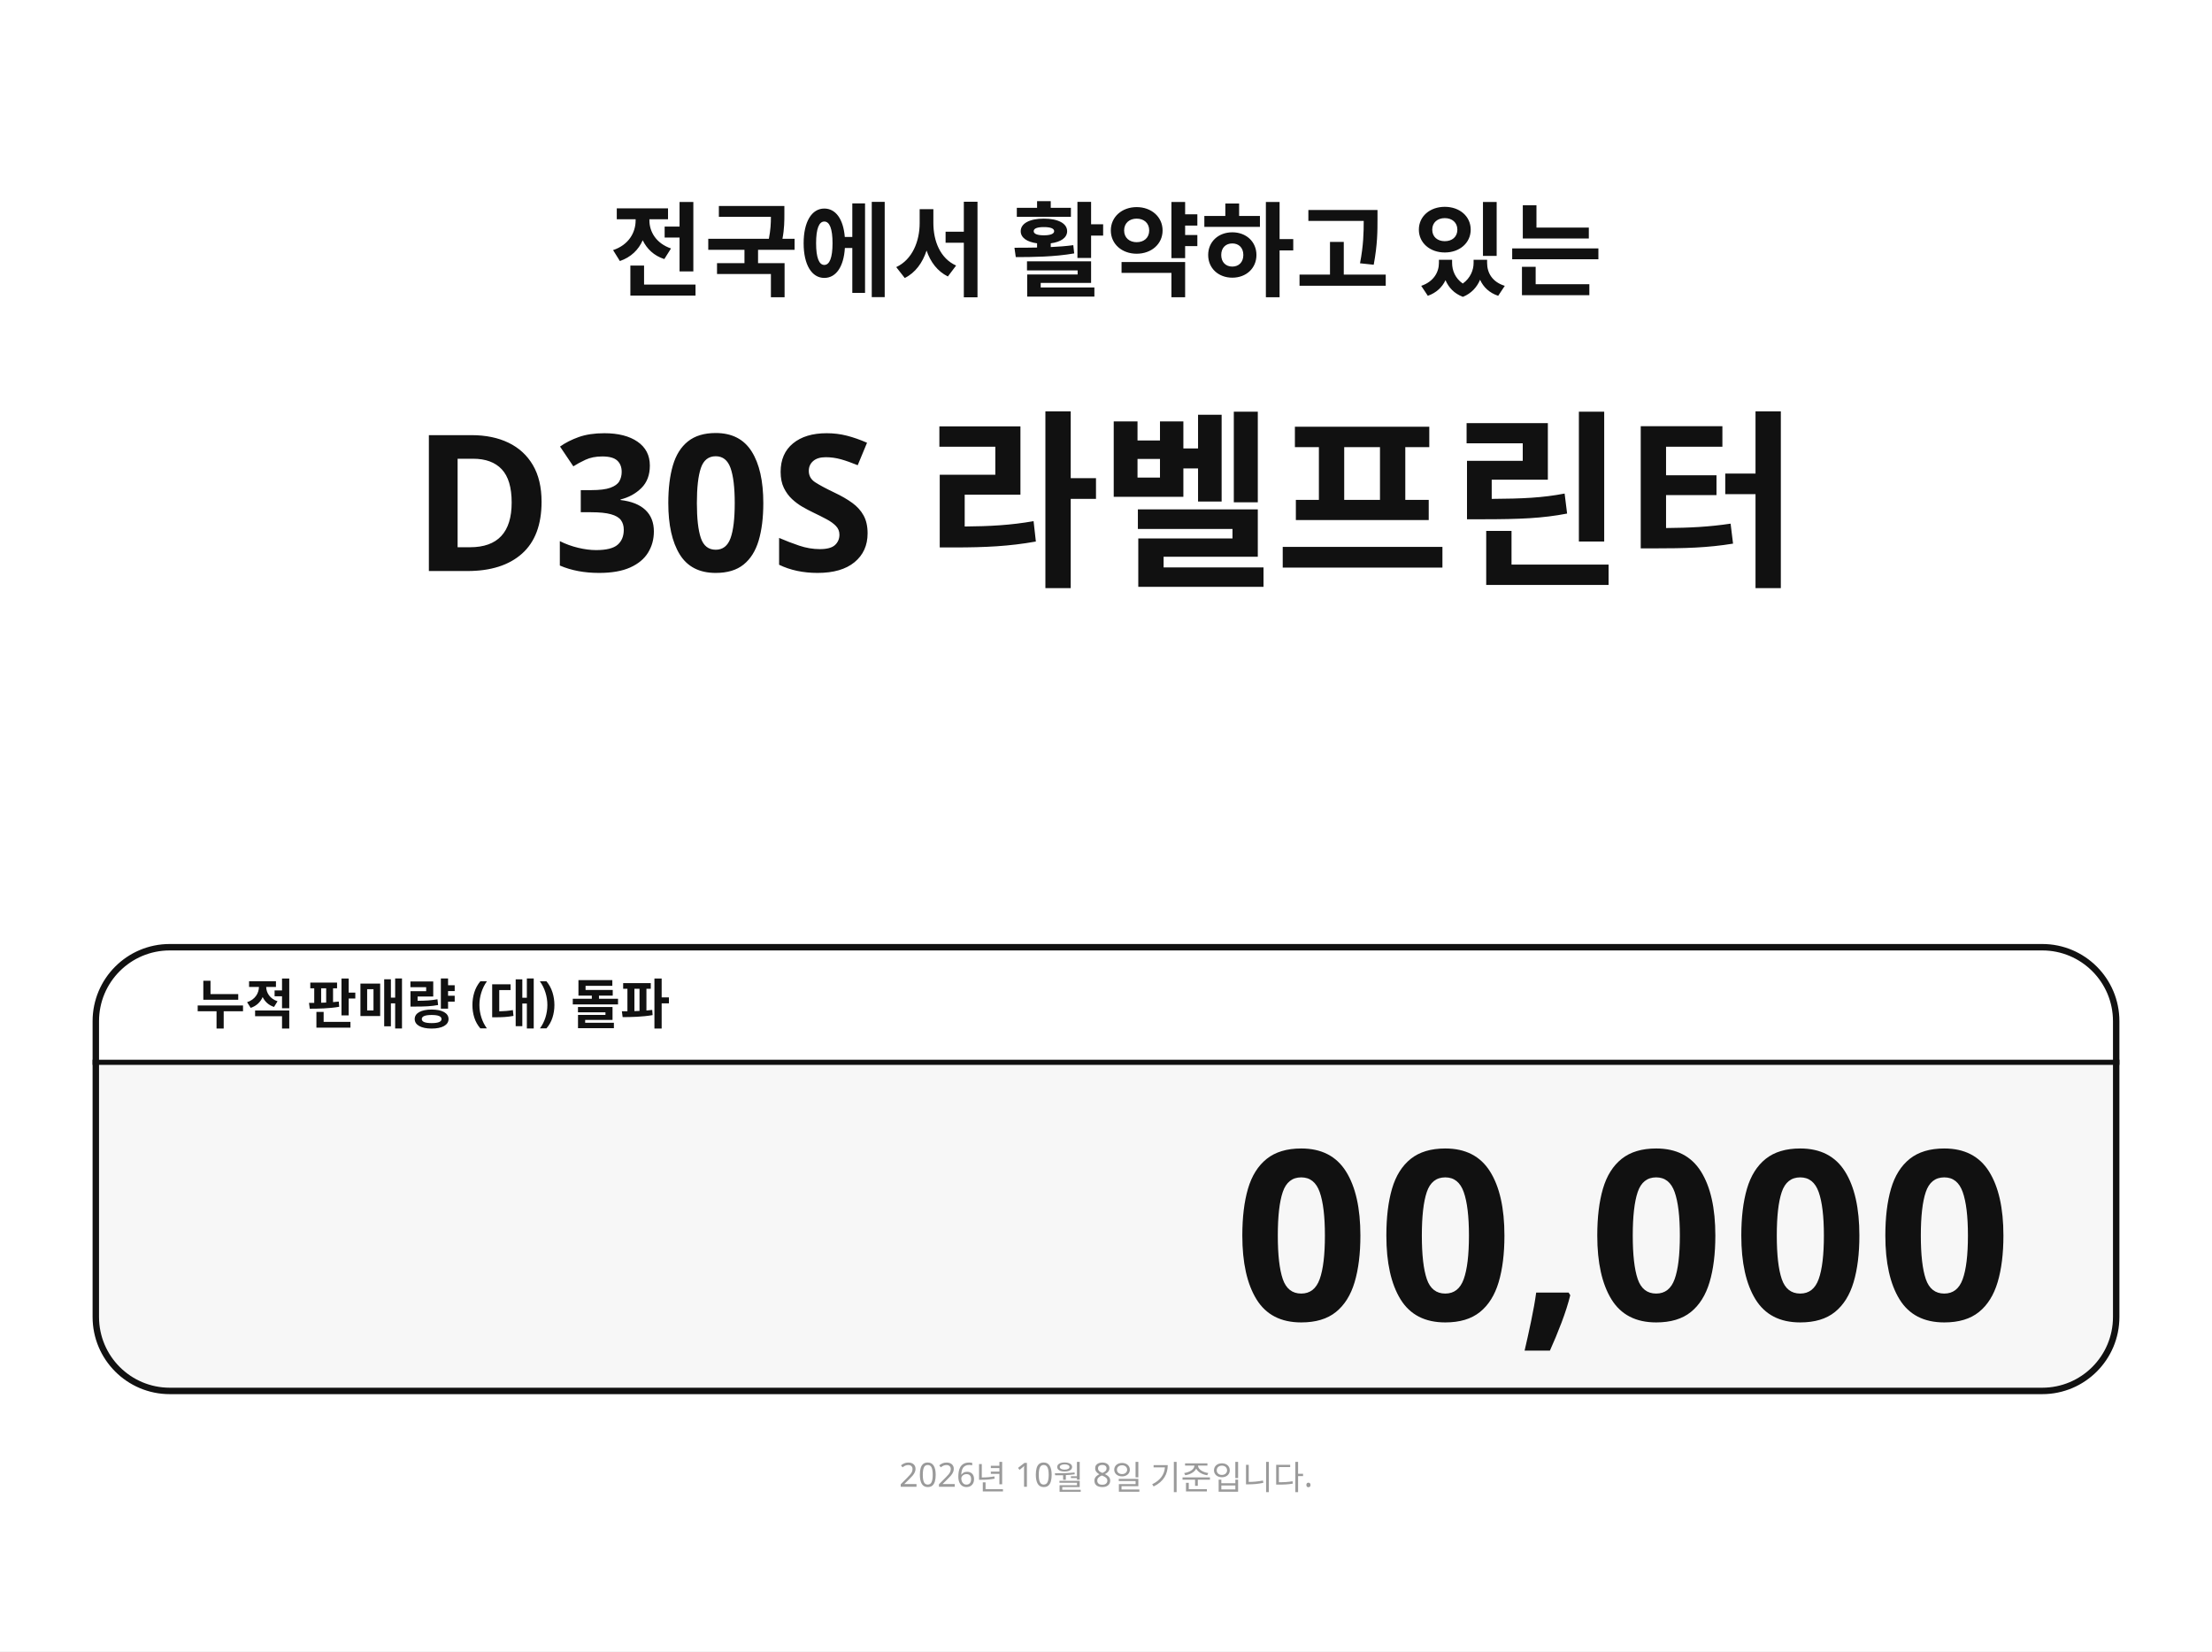
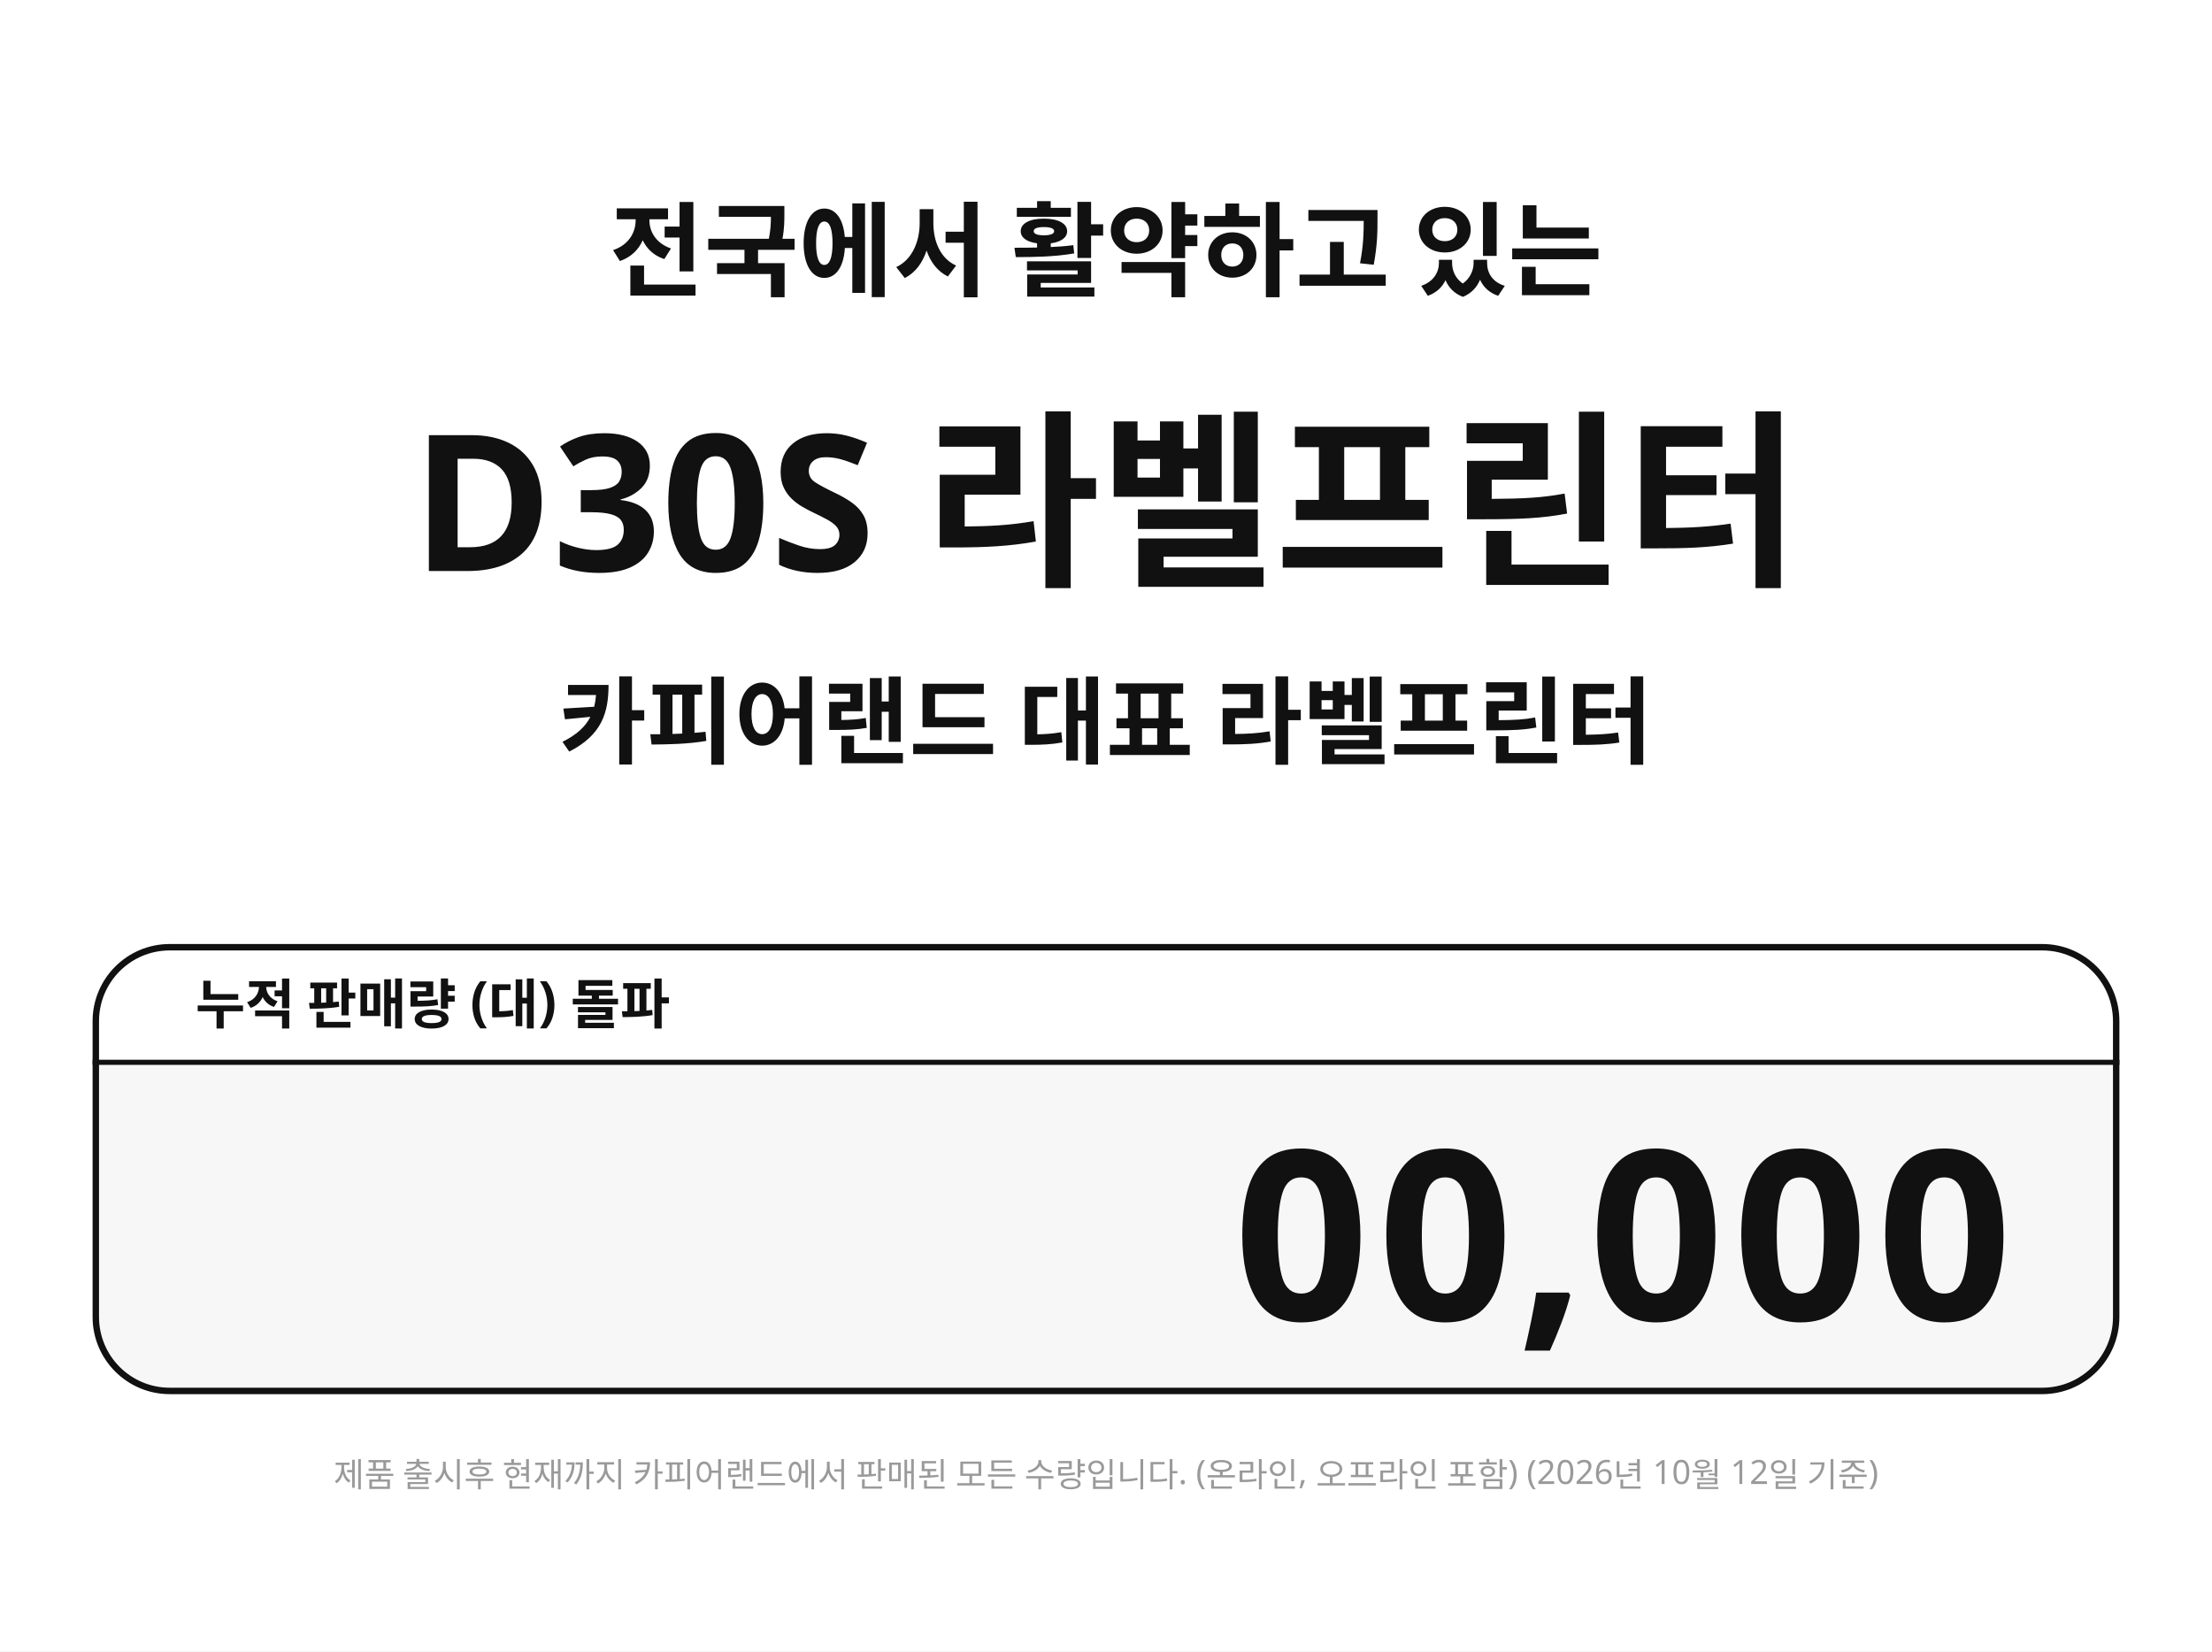
<svg xmlns="http://www.w3.org/2000/svg" width="860" height="642" viewBox="0 0 860 642" role="img">
  <defs>
    <clipPath id="odo-cell">
      <rect x="-32.0" y="-55.0" width="64" height="110" />
    </clipPath>
    <clipPath id="box-clip">
      <rect x="36" y="367" width="788" height="175" rx="30" ry="30" />
    </clipPath>
    <g id="odo">
      <text x="0" y="0" text-anchor="middle" dominant-baseline="central" font-family="'Pretendard','Malgun Gothic','Apple SD Gothic Neo',sans-serif" font-weight="900" font-size="92" fill="#111111">0</text>
      <text x="0" y="110" text-anchor="middle" dominant-baseline="central" font-family="'Pretendard','Malgun Gothic','Apple SD Gothic Neo',sans-serif" font-weight="900" font-size="92" fill="#111111">1</text>
      <text x="0" y="220" text-anchor="middle" dominant-baseline="central" font-family="'Pretendard','Malgun Gothic','Apple SD Gothic Neo',sans-serif" font-weight="900" font-size="92" fill="#111111">2</text>
      <text x="0" y="330" text-anchor="middle" dominant-baseline="central" font-family="'Pretendard','Malgun Gothic','Apple SD Gothic Neo',sans-serif" font-weight="900" font-size="92" fill="#111111">3</text>
      <text x="0" y="440" text-anchor="middle" dominant-baseline="central" font-family="'Pretendard','Malgun Gothic','Apple SD Gothic Neo',sans-serif" font-weight="900" font-size="92" fill="#111111">4</text>
      <text x="0" y="550" text-anchor="middle" dominant-baseline="central" font-family="'Pretendard','Malgun Gothic','Apple SD Gothic Neo',sans-serif" font-weight="900" font-size="92" fill="#111111">5</text>
      <text x="0" y="660" text-anchor="middle" dominant-baseline="central" font-family="'Pretendard','Malgun Gothic','Apple SD Gothic Neo',sans-serif" font-weight="900" font-size="92" fill="#111111">6</text>
      <text x="0" y="770" text-anchor="middle" dominant-baseline="central" font-family="'Pretendard','Malgun Gothic','Apple SD Gothic Neo',sans-serif" font-weight="900" font-size="92" fill="#111111">7</text>
      <text x="0" y="880" text-anchor="middle" dominant-baseline="central" font-family="'Pretendard','Malgun Gothic','Apple SD Gothic Neo',sans-serif" font-weight="900" font-size="92" fill="#111111">8</text>
      <text x="0" y="990" text-anchor="middle" dominant-baseline="central" font-family="'Pretendard','Malgun Gothic','Apple SD Gothic Neo',sans-serif" font-weight="900" font-size="92" fill="#111111">9</text>
      <text x="0" y="1100" text-anchor="middle" dominant-baseline="central" font-family="'Pretendard','Malgun Gothic','Apple SD Gothic Neo',sans-serif" font-weight="900" font-size="92" fill="#111111">0</text>
      <text x="0" y="1210" text-anchor="middle" dominant-baseline="central" font-family="'Pretendard','Malgun Gothic','Apple SD Gothic Neo',sans-serif" font-weight="900" font-size="92" fill="#111111">1</text>
      <text x="0" y="1320" text-anchor="middle" dominant-baseline="central" font-family="'Pretendard','Malgun Gothic','Apple SD Gothic Neo',sans-serif" font-weight="900" font-size="92" fill="#111111">2</text>
      <text x="0" y="1430" text-anchor="middle" dominant-baseline="central" font-family="'Pretendard','Malgun Gothic','Apple SD Gothic Neo',sans-serif" font-weight="900" font-size="92" fill="#111111">3</text>
      <text x="0" y="1540" text-anchor="middle" dominant-baseline="central" font-family="'Pretendard','Malgun Gothic','Apple SD Gothic Neo',sans-serif" font-weight="900" font-size="92" fill="#111111">4</text>
      <text x="0" y="1650" text-anchor="middle" dominant-baseline="central" font-family="'Pretendard','Malgun Gothic','Apple SD Gothic Neo',sans-serif" font-weight="900" font-size="92" fill="#111111">5</text>
      <text x="0" y="1760" text-anchor="middle" dominant-baseline="central" font-family="'Pretendard','Malgun Gothic','Apple SD Gothic Neo',sans-serif" font-weight="900" font-size="92" fill="#111111">6</text>
      <text x="0" y="1870" text-anchor="middle" dominant-baseline="central" font-family="'Pretendard','Malgun Gothic','Apple SD Gothic Neo',sans-serif" font-weight="900" font-size="92" fill="#111111">7</text>
      <text x="0" y="1980" text-anchor="middle" dominant-baseline="central" font-family="'Pretendard','Malgun Gothic','Apple SD Gothic Neo',sans-serif" font-weight="900" font-size="92" fill="#111111">8</text>
      <text x="0" y="2090" text-anchor="middle" dominant-baseline="central" font-family="'Pretendard','Malgun Gothic','Apple SD Gothic Neo',sans-serif" font-weight="900" font-size="92" fill="#111111">9</text>
      <text x="0" y="2200" text-anchor="middle" dominant-baseline="central" font-family="'Pretendard','Malgun Gothic','Apple SD Gothic Neo',sans-serif" font-weight="900" font-size="92" fill="#111111">0</text>
      <text x="0" y="2310" text-anchor="middle" dominant-baseline="central" font-family="'Pretendard','Malgun Gothic','Apple SD Gothic Neo',sans-serif" font-weight="900" font-size="92" fill="#111111">1</text>
      <text x="0" y="2420" text-anchor="middle" dominant-baseline="central" font-family="'Pretendard','Malgun Gothic','Apple SD Gothic Neo',sans-serif" font-weight="900" font-size="92" fill="#111111">2</text>
      <text x="0" y="2530" text-anchor="middle" dominant-baseline="central" font-family="'Pretendard','Malgun Gothic','Apple SD Gothic Neo',sans-serif" font-weight="900" font-size="92" fill="#111111">3</text>
      <text x="0" y="2640" text-anchor="middle" dominant-baseline="central" font-family="'Pretendard','Malgun Gothic','Apple SD Gothic Neo',sans-serif" font-weight="900" font-size="92" fill="#111111">4</text>
      <text x="0" y="2750" text-anchor="middle" dominant-baseline="central" font-family="'Pretendard','Malgun Gothic','Apple SD Gothic Neo',sans-serif" font-weight="900" font-size="92" fill="#111111">5</text>
      <text x="0" y="2860" text-anchor="middle" dominant-baseline="central" font-family="'Pretendard','Malgun Gothic','Apple SD Gothic Neo',sans-serif" font-weight="900" font-size="92" fill="#111111">6</text>
      <text x="0" y="2970" text-anchor="middle" dominant-baseline="central" font-family="'Pretendard','Malgun Gothic','Apple SD Gothic Neo',sans-serif" font-weight="900" font-size="92" fill="#111111">7</text>
      <text x="0" y="3080" text-anchor="middle" dominant-baseline="central" font-family="'Pretendard','Malgun Gothic','Apple SD Gothic Neo',sans-serif" font-weight="900" font-size="92" fill="#111111">8</text>
      <text x="0" y="3190" text-anchor="middle" dominant-baseline="central" font-family="'Pretendard','Malgun Gothic','Apple SD Gothic Neo',sans-serif" font-weight="900" font-size="92" fill="#111111">9</text>
      <text x="0" y="3300" text-anchor="middle" dominant-baseline="central" font-family="'Pretendard','Malgun Gothic','Apple SD Gothic Neo',sans-serif" font-weight="900" font-size="92" fill="#111111">0</text>
      <text x="0" y="3410" text-anchor="middle" dominant-baseline="central" font-family="'Pretendard','Malgun Gothic','Apple SD Gothic Neo',sans-serif" font-weight="900" font-size="92" fill="#111111">1</text>
      <text x="0" y="3520" text-anchor="middle" dominant-baseline="central" font-family="'Pretendard','Malgun Gothic','Apple SD Gothic Neo',sans-serif" font-weight="900" font-size="92" fill="#111111">2</text>
      <text x="0" y="3630" text-anchor="middle" dominant-baseline="central" font-family="'Pretendard','Malgun Gothic','Apple SD Gothic Neo',sans-serif" font-weight="900" font-size="92" fill="#111111">3</text>
      <text x="0" y="3740" text-anchor="middle" dominant-baseline="central" font-family="'Pretendard','Malgun Gothic','Apple SD Gothic Neo',sans-serif" font-weight="900" font-size="92" fill="#111111">4</text>
      <text x="0" y="3850" text-anchor="middle" dominant-baseline="central" font-family="'Pretendard','Malgun Gothic','Apple SD Gothic Neo',sans-serif" font-weight="900" font-size="92" fill="#111111">5</text>
      <text x="0" y="3960" text-anchor="middle" dominant-baseline="central" font-family="'Pretendard','Malgun Gothic','Apple SD Gothic Neo',sans-serif" font-weight="900" font-size="92" fill="#111111">6</text>
      <text x="0" y="4070" text-anchor="middle" dominant-baseline="central" font-family="'Pretendard','Malgun Gothic','Apple SD Gothic Neo',sans-serif" font-weight="900" font-size="92" fill="#111111">7</text>
      <text x="0" y="4180" text-anchor="middle" dominant-baseline="central" font-family="'Pretendard','Malgun Gothic','Apple SD Gothic Neo',sans-serif" font-weight="900" font-size="92" fill="#111111">8</text>
      <text x="0" y="4290" text-anchor="middle" dominant-baseline="central" font-family="'Pretendard','Malgun Gothic','Apple SD Gothic Neo',sans-serif" font-weight="900" font-size="92" fill="#111111">9</text>
      <text x="0" y="4400" text-anchor="middle" dominant-baseline="central" font-family="'Pretendard','Malgun Gothic','Apple SD Gothic Neo',sans-serif" font-weight="900" font-size="92" fill="#111111">0</text>
      <text x="0" y="4510" text-anchor="middle" dominant-baseline="central" font-family="'Pretendard','Malgun Gothic','Apple SD Gothic Neo',sans-serif" font-weight="900" font-size="92" fill="#111111">1</text>
      <text x="0" y="4620" text-anchor="middle" dominant-baseline="central" font-family="'Pretendard','Malgun Gothic','Apple SD Gothic Neo',sans-serif" font-weight="900" font-size="92" fill="#111111">2</text>
      <text x="0" y="4730" text-anchor="middle" dominant-baseline="central" font-family="'Pretendard','Malgun Gothic','Apple SD Gothic Neo',sans-serif" font-weight="900" font-size="92" fill="#111111">3</text>
      <text x="0" y="4840" text-anchor="middle" dominant-baseline="central" font-family="'Pretendard','Malgun Gothic','Apple SD Gothic Neo',sans-serif" font-weight="900" font-size="92" fill="#111111">4</text>
      <text x="0" y="4950" text-anchor="middle" dominant-baseline="central" font-family="'Pretendard','Malgun Gothic','Apple SD Gothic Neo',sans-serif" font-weight="900" font-size="92" fill="#111111">5</text>
      <text x="0" y="5060" text-anchor="middle" dominant-baseline="central" font-family="'Pretendard','Malgun Gothic','Apple SD Gothic Neo',sans-serif" font-weight="900" font-size="92" fill="#111111">6</text>
      <text x="0" y="5170" text-anchor="middle" dominant-baseline="central" font-family="'Pretendard','Malgun Gothic','Apple SD Gothic Neo',sans-serif" font-weight="900" font-size="92" fill="#111111">7</text>
      <text x="0" y="5280" text-anchor="middle" dominant-baseline="central" font-family="'Pretendard','Malgun Gothic','Apple SD Gothic Neo',sans-serif" font-weight="900" font-size="92" fill="#111111">8</text>
      <text x="0" y="5390" text-anchor="middle" dominant-baseline="central" font-family="'Pretendard','Malgun Gothic','Apple SD Gothic Neo',sans-serif" font-weight="900" font-size="92" fill="#111111">9</text>
      <text x="0" y="5500" text-anchor="middle" dominant-baseline="central" font-family="'Pretendard','Malgun Gothic','Apple SD Gothic Neo',sans-serif" font-weight="900" font-size="92" fill="#111111">0</text>
      <text x="0" y="5610" text-anchor="middle" dominant-baseline="central" font-family="'Pretendard','Malgun Gothic','Apple SD Gothic Neo',sans-serif" font-weight="900" font-size="92" fill="#111111">1</text>
      <text x="0" y="5720" text-anchor="middle" dominant-baseline="central" font-family="'Pretendard','Malgun Gothic','Apple SD Gothic Neo',sans-serif" font-weight="900" font-size="92" fill="#111111">2</text>
      <text x="0" y="5830" text-anchor="middle" dominant-baseline="central" font-family="'Pretendard','Malgun Gothic','Apple SD Gothic Neo',sans-serif" font-weight="900" font-size="92" fill="#111111">3</text>
      <text x="0" y="5940" text-anchor="middle" dominant-baseline="central" font-family="'Pretendard','Malgun Gothic','Apple SD Gothic Neo',sans-serif" font-weight="900" font-size="92" fill="#111111">4</text>
      <text x="0" y="6050" text-anchor="middle" dominant-baseline="central" font-family="'Pretendard','Malgun Gothic','Apple SD Gothic Neo',sans-serif" font-weight="900" font-size="92" fill="#111111">5</text>
      <text x="0" y="6160" text-anchor="middle" dominant-baseline="central" font-family="'Pretendard','Malgun Gothic','Apple SD Gothic Neo',sans-serif" font-weight="900" font-size="92" fill="#111111">6</text>
      <text x="0" y="6270" text-anchor="middle" dominant-baseline="central" font-family="'Pretendard','Malgun Gothic','Apple SD Gothic Neo',sans-serif" font-weight="900" font-size="92" fill="#111111">7</text>
      <text x="0" y="6380" text-anchor="middle" dominant-baseline="central" font-family="'Pretendard','Malgun Gothic','Apple SD Gothic Neo',sans-serif" font-weight="900" font-size="92" fill="#111111">8</text>
      <text x="0" y="6490" text-anchor="middle" dominant-baseline="central" font-family="'Pretendard','Malgun Gothic','Apple SD Gothic Neo',sans-serif" font-weight="900" font-size="92" fill="#111111">9</text>
      <text x="0" y="6600" text-anchor="middle" dominant-baseline="central" font-family="'Pretendard','Malgun Gothic','Apple SD Gothic Neo',sans-serif" font-weight="900" font-size="92" fill="#111111">0</text>
      <text x="0" y="6710" text-anchor="middle" dominant-baseline="central" font-family="'Pretendard','Malgun Gothic','Apple SD Gothic Neo',sans-serif" font-weight="900" font-size="92" fill="#111111">1</text>
      <text x="0" y="6820" text-anchor="middle" dominant-baseline="central" font-family="'Pretendard','Malgun Gothic','Apple SD Gothic Neo',sans-serif" font-weight="900" font-size="92" fill="#111111">2</text>
      <text x="0" y="6930" text-anchor="middle" dominant-baseline="central" font-family="'Pretendard','Malgun Gothic','Apple SD Gothic Neo',sans-serif" font-weight="900" font-size="92" fill="#111111">3</text>
      <text x="0" y="7040" text-anchor="middle" dominant-baseline="central" font-family="'Pretendard','Malgun Gothic','Apple SD Gothic Neo',sans-serif" font-weight="900" font-size="92" fill="#111111">4</text>
      <text x="0" y="7150" text-anchor="middle" dominant-baseline="central" font-family="'Pretendard','Malgun Gothic','Apple SD Gothic Neo',sans-serif" font-weight="900" font-size="92" fill="#111111">5</text>
      <text x="0" y="7260" text-anchor="middle" dominant-baseline="central" font-family="'Pretendard','Malgun Gothic','Apple SD Gothic Neo',sans-serif" font-weight="900" font-size="92" fill="#111111">6</text>
      <text x="0" y="7370" text-anchor="middle" dominant-baseline="central" font-family="'Pretendard','Malgun Gothic','Apple SD Gothic Neo',sans-serif" font-weight="900" font-size="92" fill="#111111">7</text>
      <text x="0" y="7480" text-anchor="middle" dominant-baseline="central" font-family="'Pretendard','Malgun Gothic','Apple SD Gothic Neo',sans-serif" font-weight="900" font-size="92" fill="#111111">8</text>
      <text x="0" y="7590" text-anchor="middle" dominant-baseline="central" font-family="'Pretendard','Malgun Gothic','Apple SD Gothic Neo',sans-serif" font-weight="900" font-size="92" fill="#111111">9</text>
    </g>
  </defs>
  <rect x="0" y="0" width="860" height="642" fill="#ffffff" />
  <text x="430.0" y="112" text-anchor="middle" font-family="'Pretendard','Malgun Gothic','Apple SD Gothic Neo',sans-serif" font-weight="800" font-size="40" fill="#111111">전국에서 활약하고 있는</text>
  <text x="430.0" y="222" text-anchor="middle" font-family="'Pretendard','Malgun Gothic','Apple SD Gothic Neo',sans-serif" font-weight="800" font-size="74" fill="#111111">D30S 라벨프린터</text>
+   <text x="430.0" y="294" text-anchor="middle" font-family="'Pretendard','Malgun Gothic','Apple SD Gothic Neo',sans-serif" font-weight="700" font-size="37" fill="#111111">카피어랜드 대표 라벨프린터</text>
  <g clip-path="url(#box-clip)">
    <rect x="36" y="367" width="788" height="175" fill="#F7F7F7" />
    <rect x="36" y="367" width="788" height="46" fill="#ffffff" />
    <line x1="36" y1="413" x2="824" y2="413" stroke="#111111" stroke-width="2" />
  </g>
  <rect x="37.25" y="368.25" width="785.5" height="172.5" rx="28.75" ry="28.75" fill="none" stroke="#111111" stroke-width="2.5" />
  <text x="76" y="398" font-family="'Pretendard','Malgun Gothic','Apple SD Gothic Neo',sans-serif" font-weight="700" font-size="21" fill="#111111">누적 판매량 (대) 돌파</text>
  <g transform="translate(506.00,477.50) scale(1)">
    <g clip-path="url(#odo-cell)">
      <use href="#odo">
        <animateTransform attributeName="transform" type="translate" calcMode="spline" keyTimes="0;0.186;1" keySplines="0.12 0.9 0.2 1;0 0 1 1" values="0 0;0 -3190;0 -3190" dur="6.4s" repeatCount="indefinite" />
      </use>
    </g>
  </g>
  <g transform="translate(562.00,477.50) scale(1)">
    <g clip-path="url(#odo-cell)">
      <use href="#odo">
        <animateTransform attributeName="transform" type="translate" calcMode="spline" keyTimes="0;0.223;1" keySplines="0.12 0.9 0.2 1;0 0 1 1" values="0 0;0 -3960;0 -3960" dur="6.4s" repeatCount="indefinite" />
      </use>
    </g>
  </g>
  <text x="603.00" y="477.50" text-anchor="middle" dominant-baseline="central" font-family="'Pretendard','Malgun Gothic','Apple SD Gothic Neo',sans-serif" font-weight="900" font-size="92.00" fill="#111111">,</text>
  <g transform="translate(644.00,477.50) scale(1)">
    <g clip-path="url(#odo-cell)">
      <use href="#odo">
        <animateTransform attributeName="transform" type="translate" calcMode="spline" keyTimes="0;0.260;1" keySplines="0.12 0.9 0.2 1;0 0 1 1" values="0 0;0 -5280;0 -5280" dur="6.4s" repeatCount="indefinite" />
      </use>
    </g>
  </g>
  <g transform="translate(700.00,477.50) scale(1)">
    <g clip-path="url(#odo-cell)">
      <use href="#odo">
        <animateTransform attributeName="transform" type="translate" calcMode="spline" keyTimes="0;0.297;1" keySplines="0.12 0.9 0.2 1;0 0 1 1" values="0 0;0 -5500;0 -5500" dur="6.4s" repeatCount="indefinite" />
      </use>
    </g>
  </g>
  <g transform="translate(756.00,477.50) scale(1)">
    <g clip-path="url(#odo-cell)">
      <use href="#odo">
        <animateTransform attributeName="transform" type="translate" calcMode="spline" keyTimes="0;0.335;1" keySplines="0.12 0.9 0.2 1;0 0 1 1" values="0 0;0 -6600;0 -6600" dur="6.4s" repeatCount="indefinite" />
      </use>
    </g>
  </g>
-   <text x="430.0" y="578" text-anchor="middle" font-family="'Pretendard','Malgun Gothic','Apple SD Gothic Neo',sans-serif" font-weight="400" font-size="13" fill="#9A9A9A">2026년 10월 8일 기준입니다.</text>
+   <text x="430.0" y="578" text-anchor="middle" font-family="'Pretendard','Malgun Gothic','Apple SD Gothic Neo',sans-serif" font-weight="400" font-size="13" fill="#9A9A9A">제품 출시후 현재까지 카피어랜드에서 판매된 모든 수량입니다. (온라인, 오프라인 포함) (2026년 10월 12일 기준)</text>
</svg>
